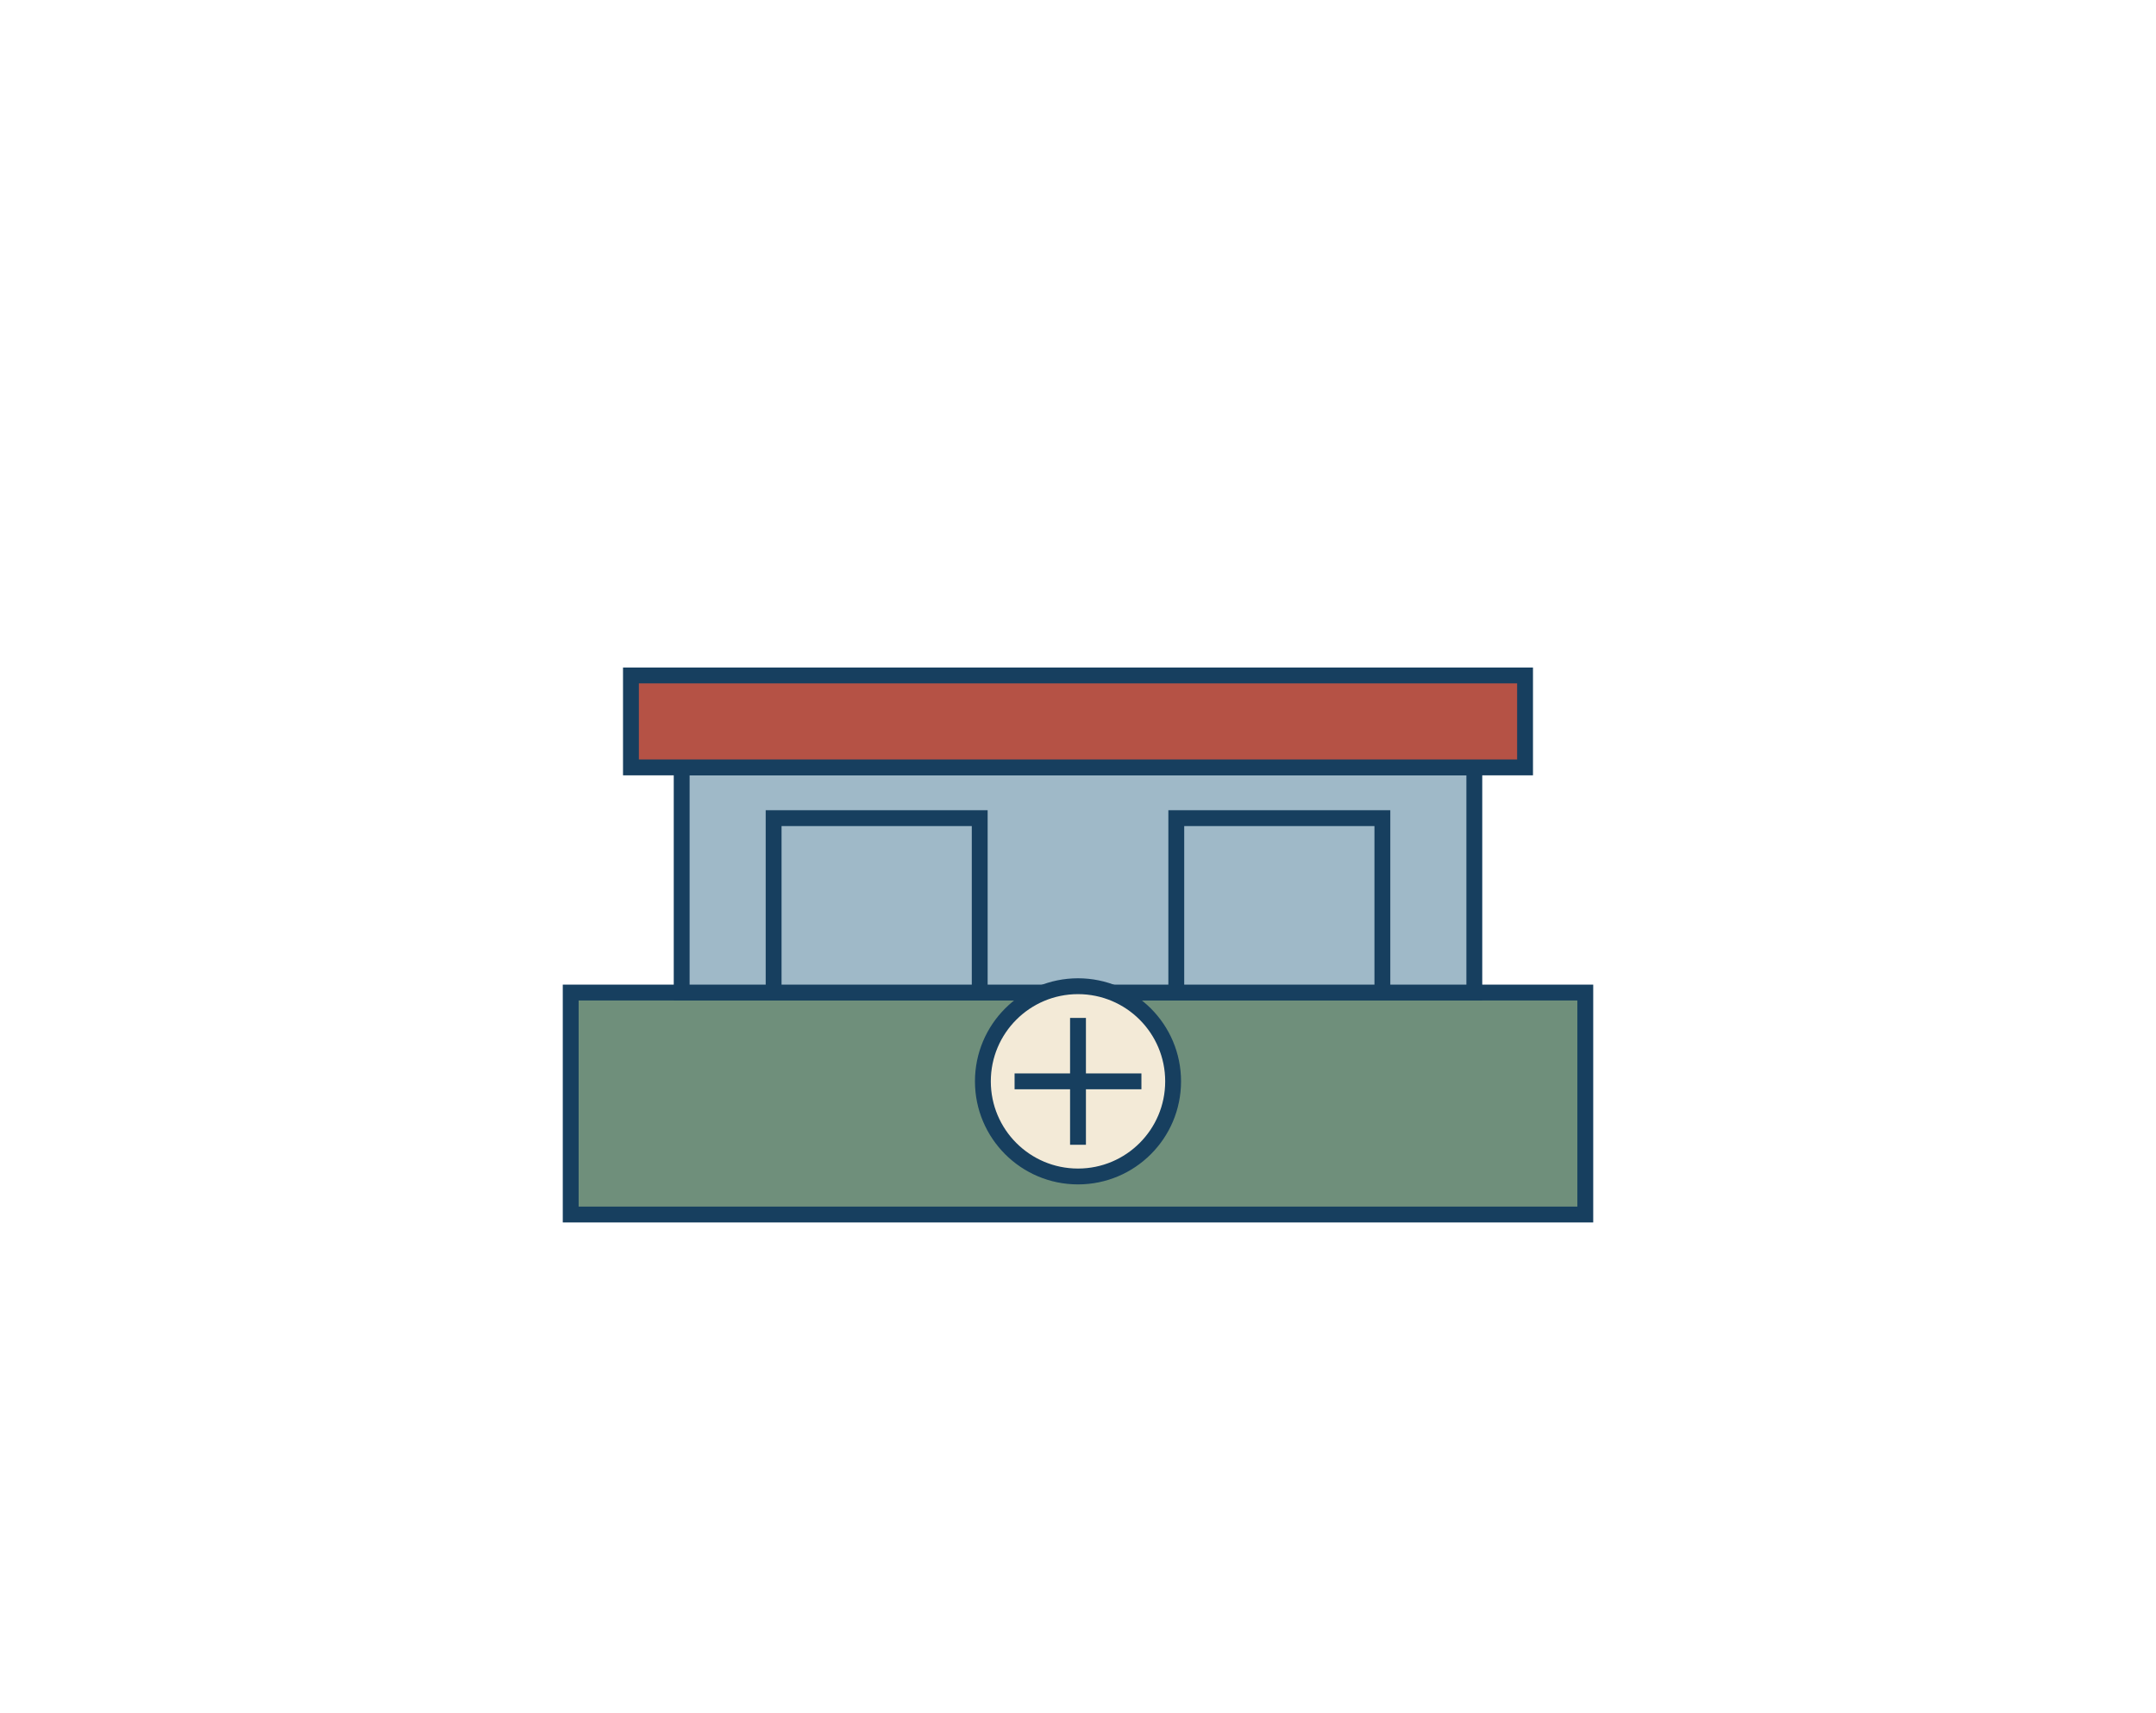
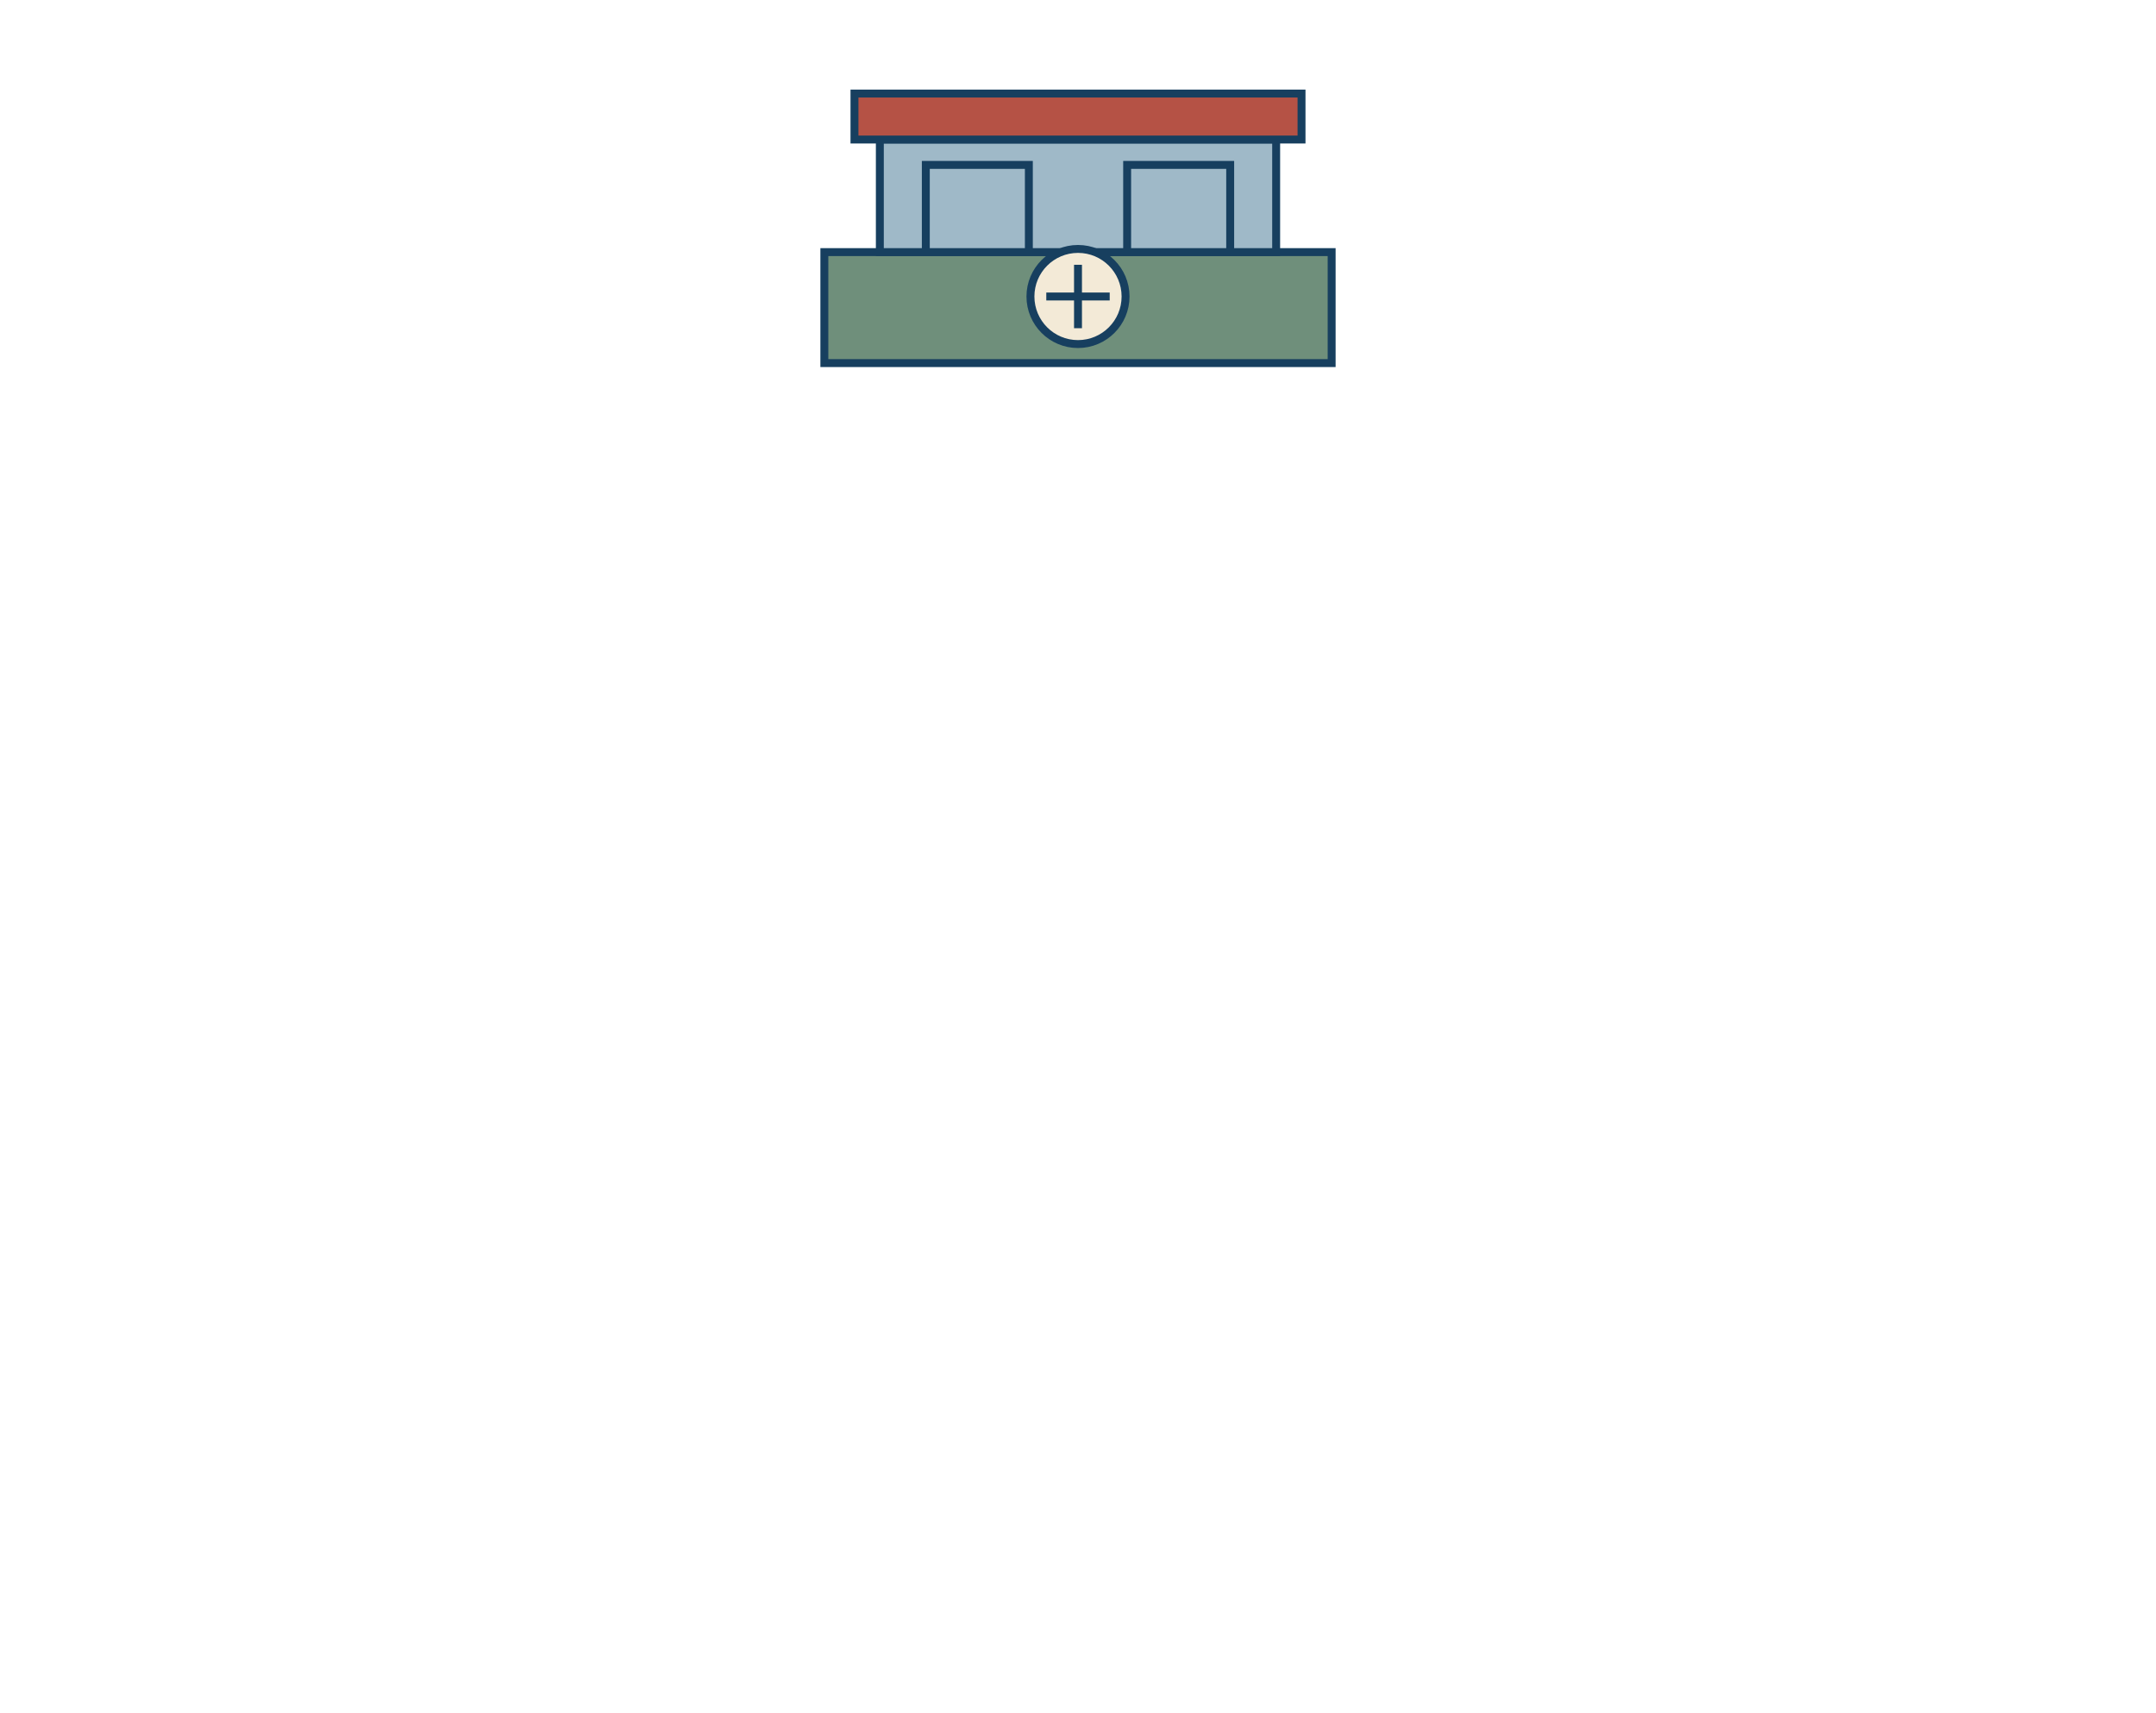
<svg xmlns="http://www.w3.org/2000/svg" viewBox="-160 -130 680 540">
-   <g stroke="#173f5f" stroke-width="5">
+   <g transform="translate(90 -142) scale(0.5)" stroke="#173f5f" stroke-width="5">
    <path fill="#6f8f7b" d="M20 183h320v70H20z" />
    <path fill="#9fb9c8" d="M55 112h250v71H55z" />
    <path d="M84 183v-55h65v55M211 183v-55h65v55" fill="none" />
    <circle cx="180" cy="211" r="30" fill="#f3ead7" />
    <path d="M160 211h40M180 191v40" fill="none" />
    <path fill="#b55245" d="M39 83h282v29H39z" />
  </g>
</svg>
